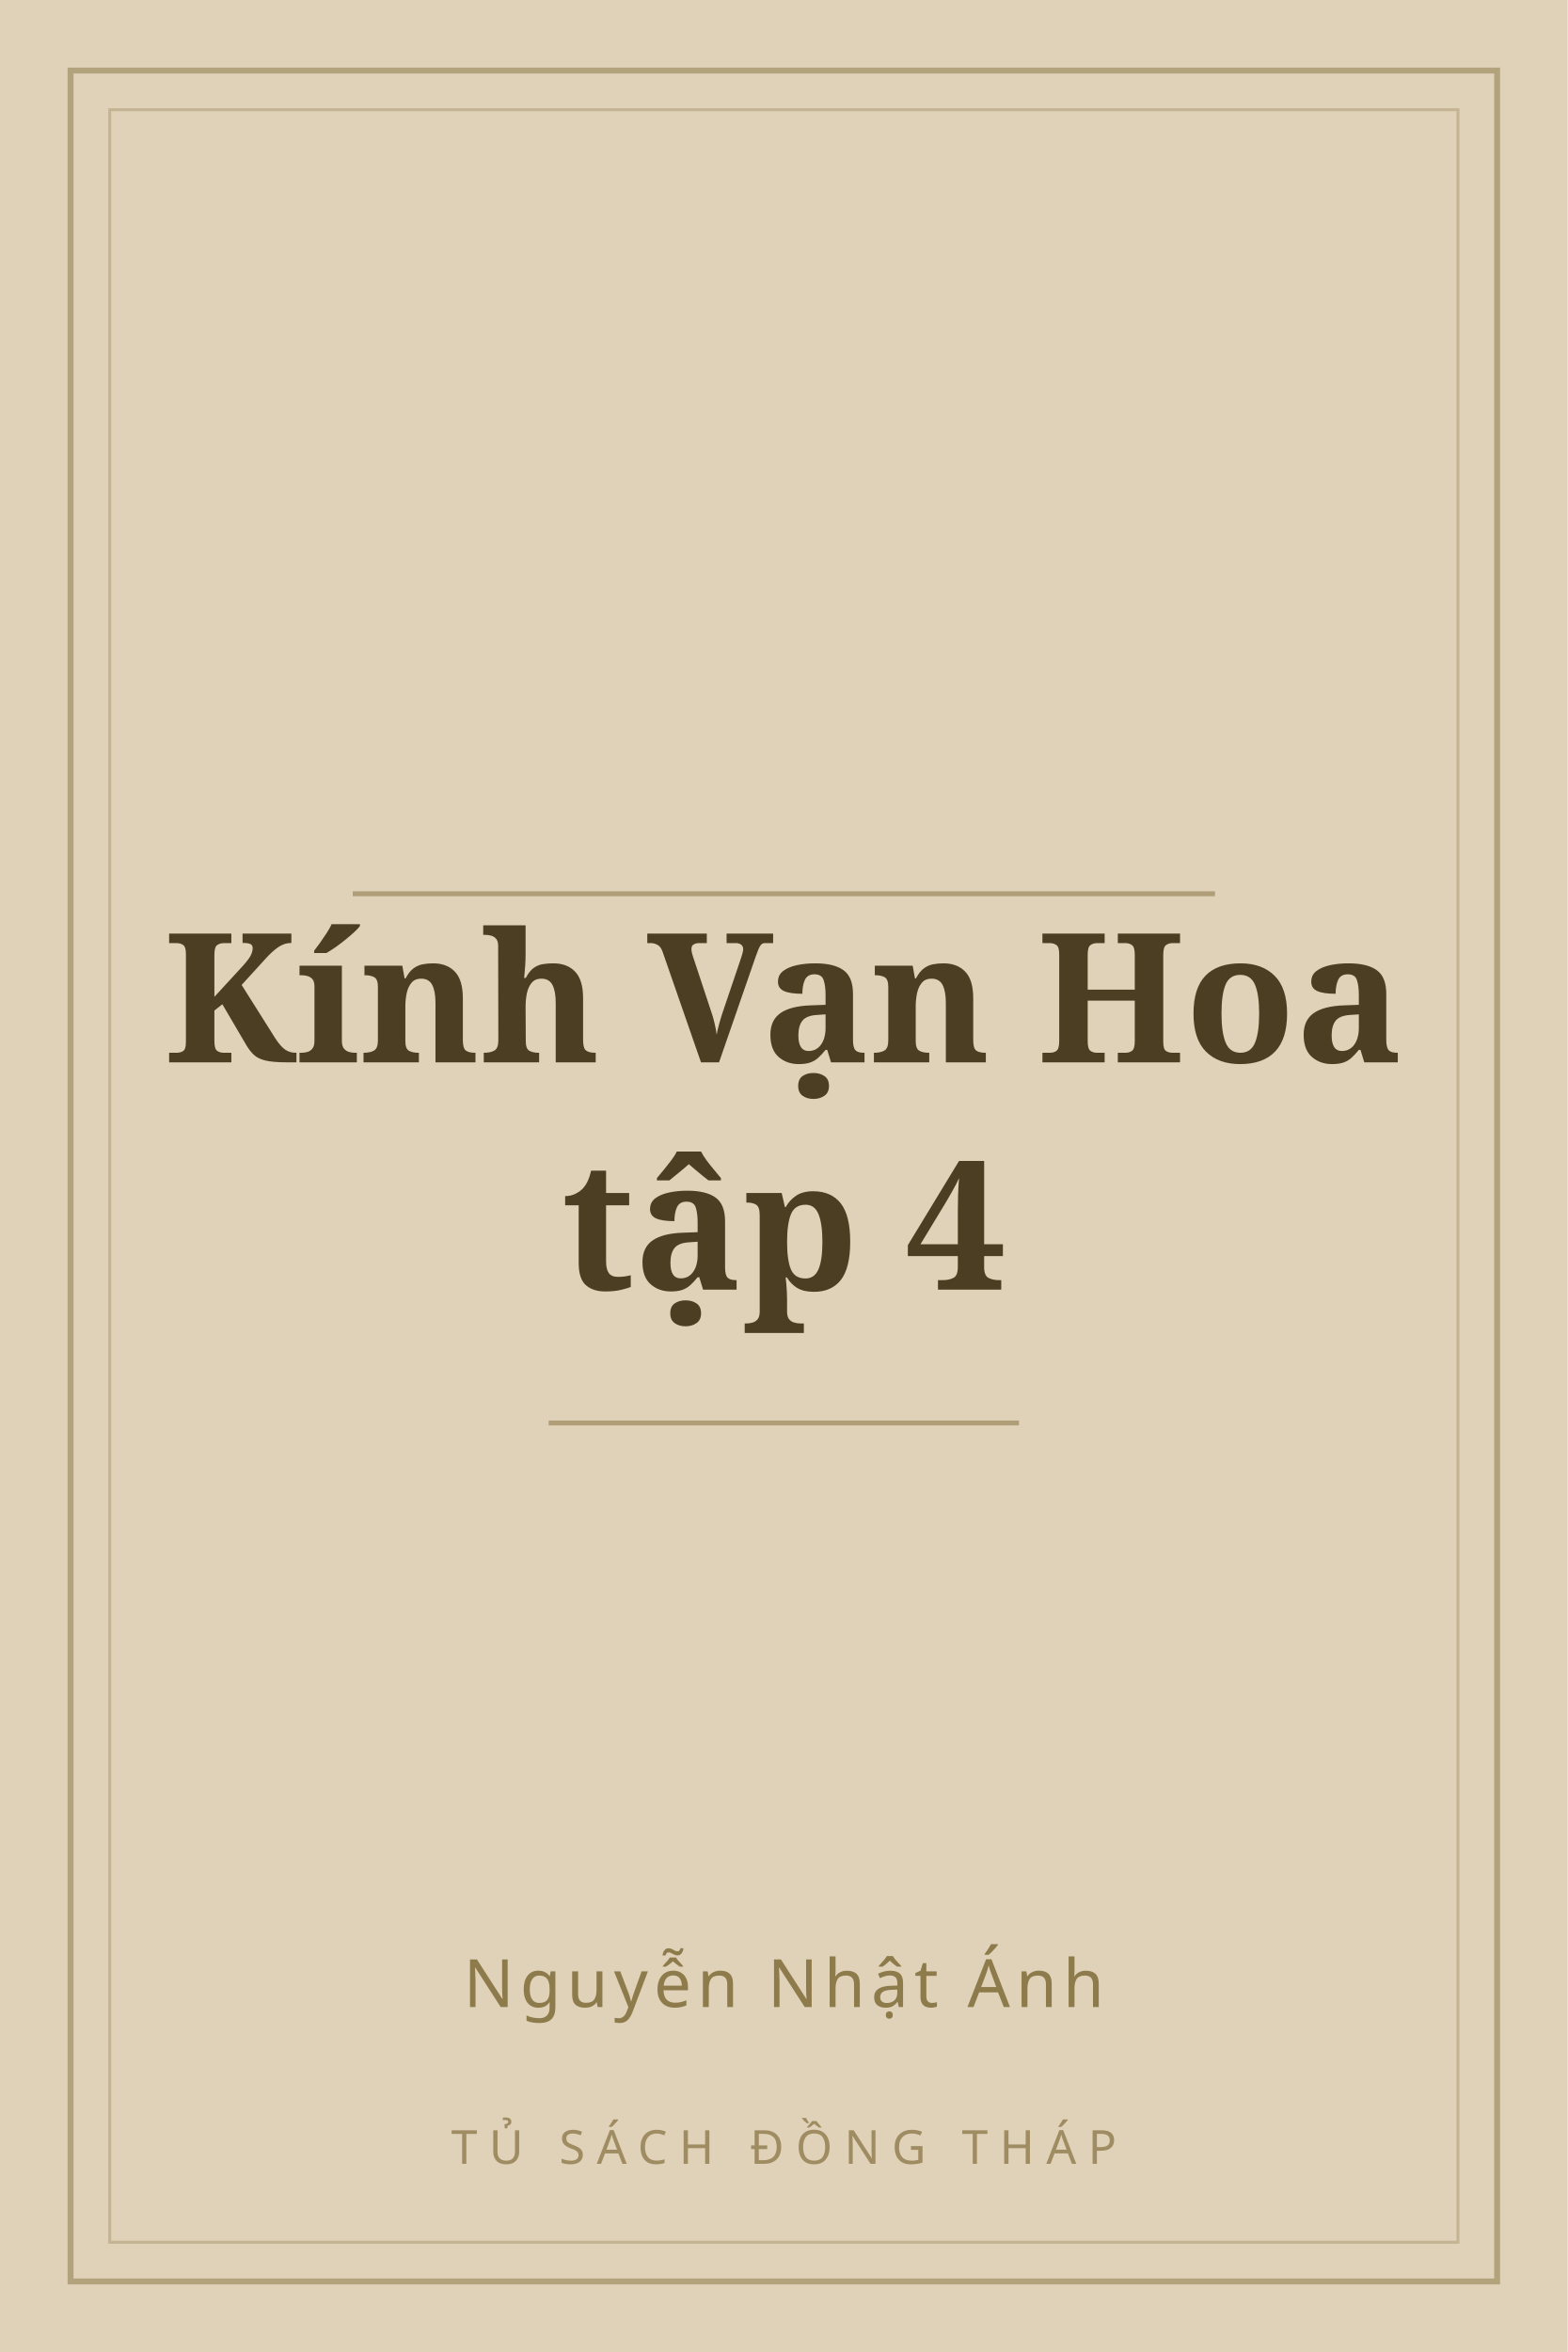
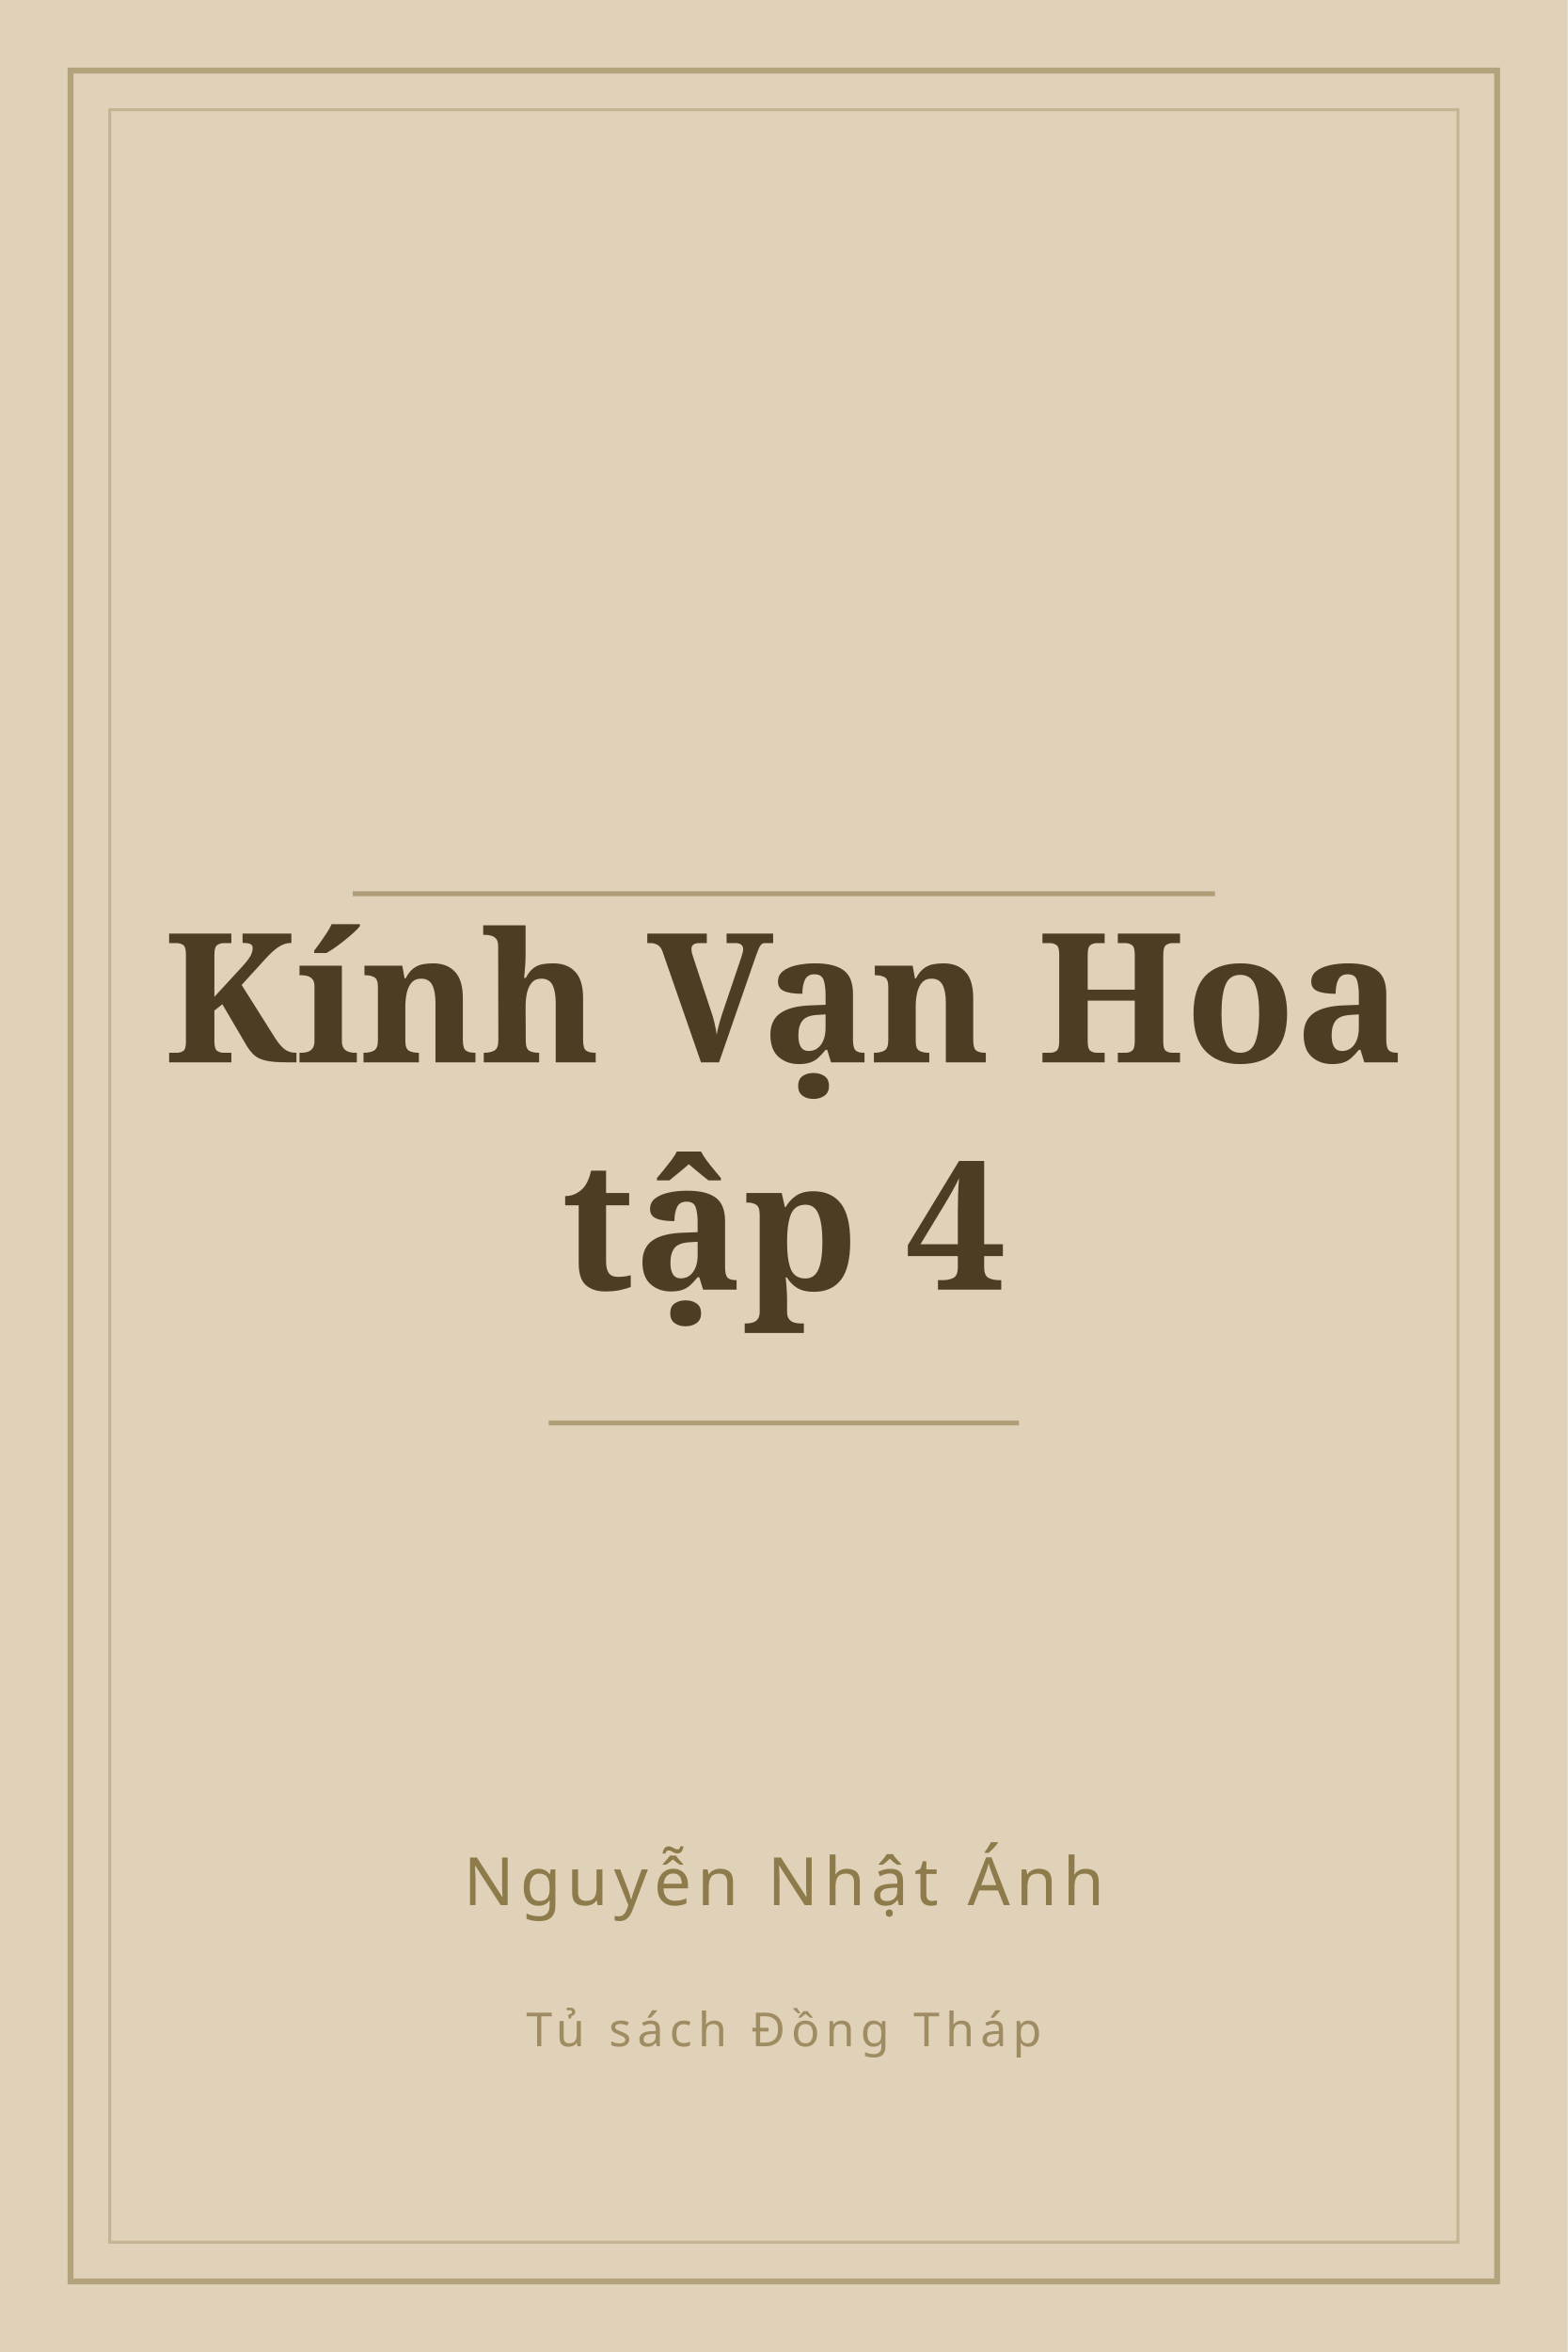
<svg xmlns="http://www.w3.org/2000/svg" viewBox="0 0 400 600" width="400" height="600" role="img" aria-label="Kính Vạn Hoa tập 4">
  <rect width="400" height="600" fill="#E0D2B8" />
  <rect x="18" y="18" width="364" height="564" fill="none" stroke="#8E7B4C" stroke-width="1.5" opacity=".55" />
  <rect x="28" y="28" width="344" height="544" fill="none" stroke="#8E7B4C" stroke-width=".75" opacity=".35" />
  <line x1="90" y1="228" x2="310" y2="228" stroke="#8E7B4C" stroke-width="1.25" opacity=".6" />
  <text x="200" y="271" text-anchor="middle" font-family="Literata, Georgia, serif" font-size="46" font-weight="600" fill="#4B3E22">Kính Vạn Hoa</text>
  <text x="200" y="329" text-anchor="middle" font-family="Literata, Georgia, serif" font-size="46" font-weight="600" fill="#4B3E22">tập 4</text>
  <line x1="140" y1="363" x2="260" y2="363" stroke="#8E7B4C" stroke-width="1.25" opacity=".6" />
-   <text x="200" y="512" text-anchor="middle" font-family="Lexend, system-ui, sans-serif" font-size="17" letter-spacing="1.5" fill="#8E7B4C">Nguyễn Nhật Ánh</text>
-   <text x="200" y="552" text-anchor="middle" font-family="Lexend, system-ui, sans-serif" font-size="12" letter-spacing="3" fill="#8E7B4C" opacity=".8">TỦ SÁCH ĐỒNG THÁP</text>
+   <text x="200" y="486" text-anchor="middle" font-family="Lexend, system-ui, sans-serif" font-size="17" letter-spacing="1.5" fill="#8E7B4C">Nguyễn Nhật Ánh</text>
+   <text x="200" y="522" text-anchor="middle" font-family="Lexend, system-ui, sans-serif" font-size="12" letter-spacing="1.5" fill="#8E7B4C" opacity=".8">Tủ sách Đồng Tháp</text>
</svg>
